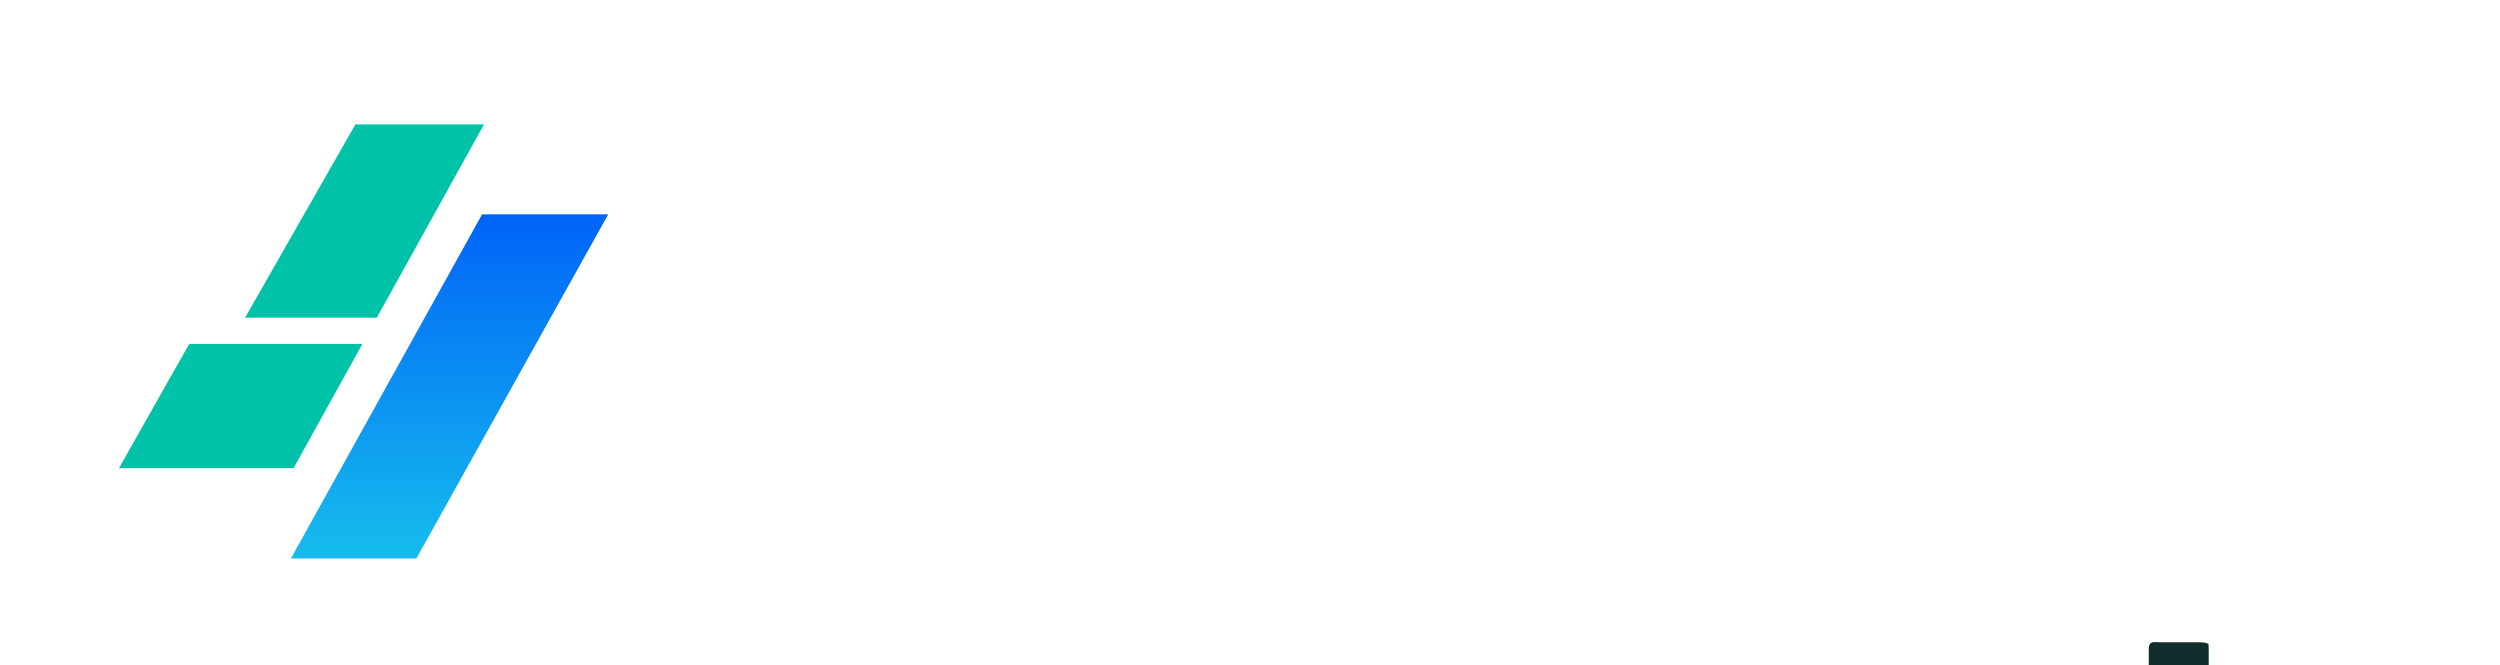
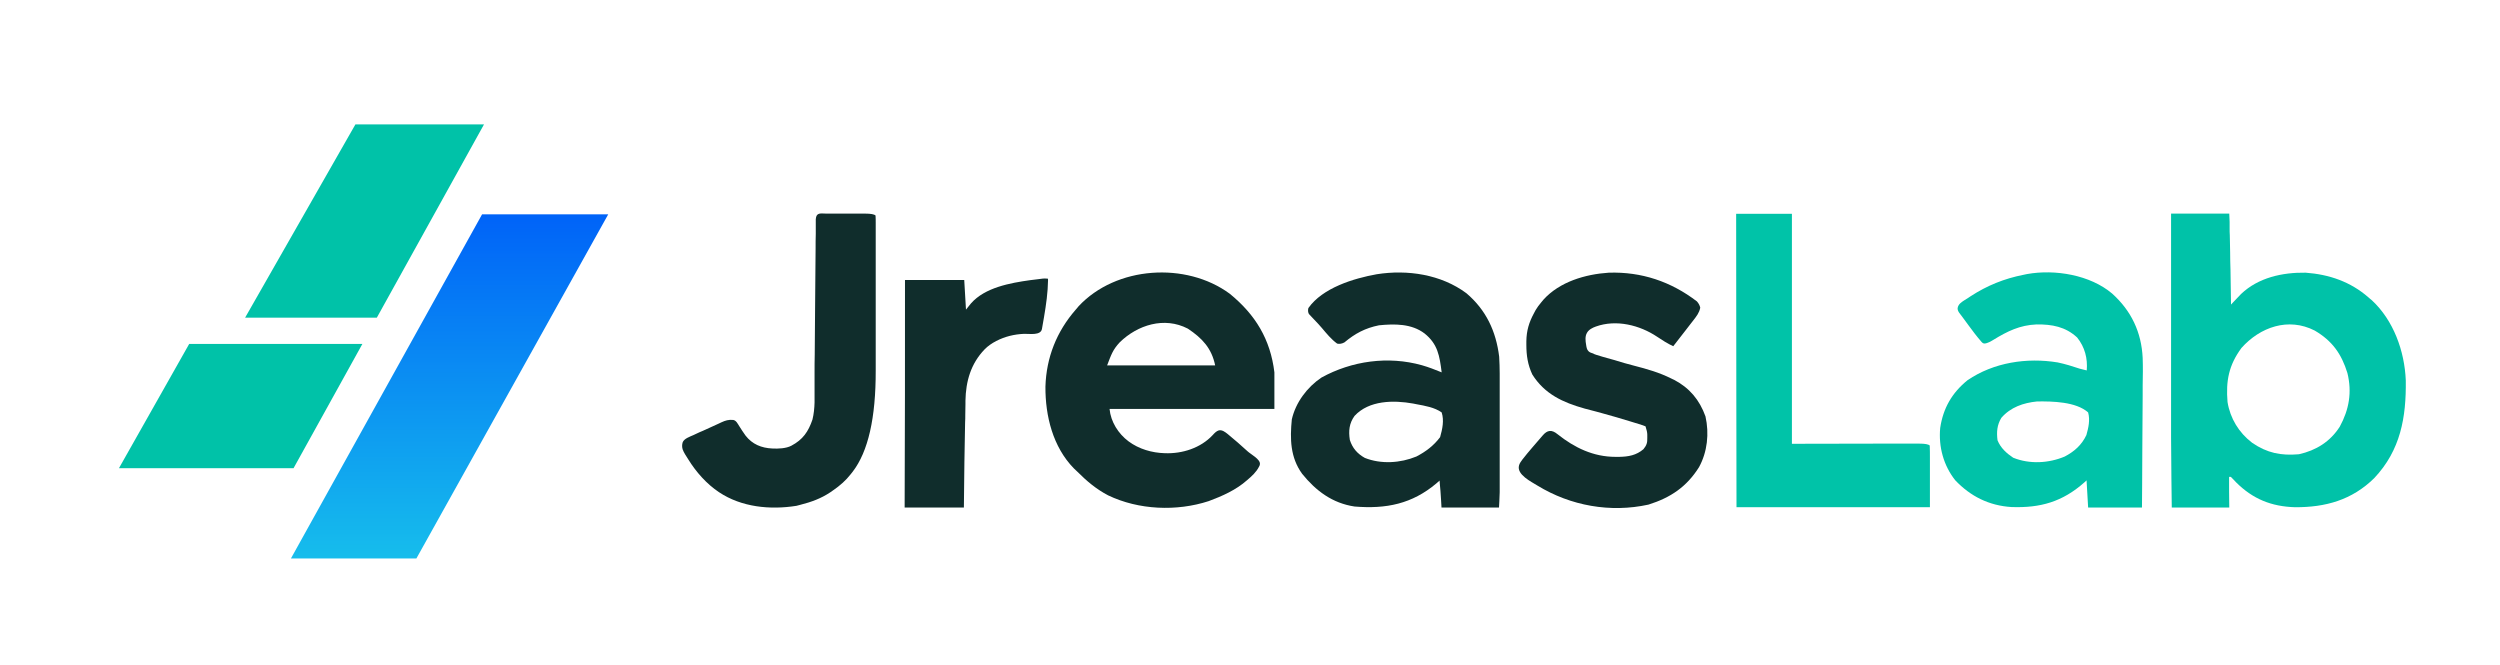
<svg xmlns="http://www.w3.org/2000/svg" id="Layer_1" viewBox="0 0 1434.74 381.55">
  <defs>
    <style>.cls-1{fill:#00c2a8;}.cls-2{fill:#102d2c;}.cls-3{fill:none;}.cls-4{fill:#00c3a8;}.cls-5{fill:url(#linear-gradient);}</style>
    <linearGradient id="linear-gradient" x1="258.02" y1="-204.23" x2="258.02" y2="-401.73" gradientTransform="translate(0 524.72)" gradientUnits="userSpaceOnUse">
      <stop offset="0" stop-color="#16bdec" />
      <stop offset="1" stop-color="#0063f8" />
    </linearGradient>
  </defs>
  <g>
    <path id="Symbol-top" class="cls-1" d="M203.97,71.39h73.8l-61.5,110.9h-75.6l63.3-110.9Z" />
    <path id="Symbol-left" class="cls-1" d="M108.57,197.39h99.4l-39.5,71.3H68.27l40.3-71.3Z" />
    <polygon class="cls-5" points="349.07 122.99 238.97 320.49 166.97 320.49 276.67 122.99 349.07 122.99" />
  </g>
-   <g id="Letter-1-J" transform="translate(765 246)">
+   <g id="Letter-1-J">
    <path class="cls-2" d="M474.37,122.59h22.1q4.9,0,6,1.1c.1,1.4,.1,2.8,.1,4.2v84.8q.1,40.7-13.2,58c-.4,.5-.7,.9-1.1,1.4-2.9,3.7-6.1,6.5-10,9.2q-.3,.2-1.7,1.2c-5.4,3.6-10.9,5.6-17.2,7.2-.8,.2-1.5,.4-2.3,.6-15.1,2.4-31.5,.8-44.4-7.8-7.1-4.7-13.2-11.6-17.7-18.9-1.1-1.8-2.5-3.7-3.2-5.7-.4-1.3-.4-2.7,0-4,.8-2.2,4.2-3.3,6.2-4.2,.6-.3,1.1-.5,1.7-.8,1.2-.6,2.4-1.1,3.6-1.6,1.8-.8,3.7-1.7,5.5-2.5,1.2-.5,2.3-1.1,3.5-1.6q.3-.1,1.7-.8c2.4-1.1,4.1-1.6,6.7-1.4,1.8,.2,2.7,2.2,3.6,3.6,1.2,1.8,2.3,3.7,3.6,5.4,3.9,5,9.1,7.1,15.3,7.4,3.4,.2,8,0,11-1.6,6.6-3.5,9.7-8,12.1-15,.8-3.3,1.1-6.4,1.2-9.8v-16.4c0-3.7,0-7.5,.1-11.2,.1-8.6,.1-17.2,.2-25.8,.1-7.9,.1-15.8,.2-23.7,0-3.7,.1-7.4,.1-11.2,0-2.8,0-5.7,.1-8.5v-8.4c.3-4.1,2.9-3.2,6.2-3.2Z" />
  </g>
-   <g id="Letter-2-r" transform="translate(893 283)">
+   <g id="Letter-2-r">
    <path class="cls-2" d="M601.17,159.89q.1,0,0,0c.3,.2,.3,.5,.3,.8-.1,7.1-1.1,14.2-2.3,21.2-.4,2.3-.8,4.6-1.2,6.9-.7,3.9-7.2,2.7-10.2,2.8-2.8,.1-5.6,.5-8.4,1.2-5,1.3-10.6,3.9-14.3,7.7-7.9,8.2-10.8,18.3-11,29.5v1.9c0,2.1-.1,4.1-.1,6.2,0,1.4,0,2.9-.1,4.3-.1,3.7-.1,7.5-.2,11.2-.1,3.8-.1,7.7-.2,11.5-.1,7.5-.3,26.2-.3,26.2h-34c.2-42.1,.2-87.1,.2-130.6h34q.2,2.8,1,17c1-1.2,1.9-2.4,2.9-3.6,8-9.1,22.5-11.7,33.9-13.3,1.6-.2,3.3-.4,4.9-.6,1.5-.2,3.2-.5,4.7-.3,.2-.1,.3-.1,.4,0Z" />
  </g>
-   <g id="Letter-3-e" transform="translate(974 280)">
+   <g id="Letter-3-e">
    <path class="cls-2" d="M705.77,168.59c14.7,12,23.3,26.1,25.6,45.1v21h-94.6c.7,7.4,5,14.2,10.9,18.6s13.4,6.6,20.8,6.8c10.1,.4,20.6-3,27.5-10.4,1-1.1,2.1-2.3,3.5-2.7,1.9-.4,3.6,.9,5.1,2.1,3.9,3.2,7.7,6.5,11.4,9.9,1.8,1.7,7.3,4.5,7.1,7.3,0,.5-.2,1-.5,1.5-1.6,3.2-4.2,5.5-6.9,7.8-6.3,5.6-14.2,9.1-22,12-18.4,6-40.2,5.1-57.7-3.3-6.9-3.6-12.3-8.2-17.8-13.7-.6-.6-1.2-1.2-1.9-1.8-12-12.3-16.4-30-16.3-46.9,.5-16.7,6.4-31.6,17.4-44.2,.5-.6,1.1-1.2,1.6-1.9,21.5-23.1,61.7-25.7,86.8-7.2Zm-63.1,27.8c-4.1,4.4-4.9,7.1-7.3,13.3h62c-2-9.8-7.4-15.6-15.7-21.1-13.5-7-28.8-2.1-39,7.8Z" />
  </g>
-   <g id="Letter-4-a" transform="translate(1115 280)">
+   <g id="Letter-4-a">
    <path class="cls-2" d="M841.57,168.29c11.3,9.6,17,21.8,18.8,36.4,.4,6.4,.3,12.8,.3,19.2v58.6c0,2.1-.4,8.8-.4,8.8h-33s-.4-7.5-.6-9.6q0-.6-.3-3.3c-.1-.9-.1-1.7-.2-2.6-.6,.5-1.2,1-1.8,1.6-14,11.8-28.8,14.8-47,13.3-12.7-1.9-22.2-9-30.1-18.8-6.8-9.4-7-20-5.9-31.2,2.2-9.7,8.8-18.5,17-24,17.4-9.6,38.3-12.5,57.6-7.1,3.9,1.1,7.7,2.6,11.4,4.1-1.2-9.4-2.2-16.2-9.8-22.3-7.5-5.7-17.2-5.6-26.2-4.7-7.9,1.6-13.7,4.7-19.8,9.8q-2.2,1.2-4.2,.7c-3.4-2.5-6-5.7-8.7-8.9-1.4-1.6-2.8-3.2-4.3-4.7-.6-.6-1.1-1.2-1.7-1.8-.5-.5-1-1-1.5-1.6q-.8-1.5-.3-3.4c8.2-11.6,25.9-17,39.2-19.4,17.7-2.8,37,.1,51.5,10.9Zm-64.2,70.4c-3.1,4.3-3.5,8.6-2.7,13.8,1.5,4.7,4.3,7.9,8.6,10.3,9.3,3.7,20.4,3,29.6-.8,5.4-2.8,9.9-6.2,13.6-11.1,1.3-4.6,2.4-9.6,.9-14.2-4.1-2.9-9.5-3.8-14.4-4.7-.7-.1-1.3-.3-2-.4-11.2-2-25.3-1.9-33.6,7.1Z" />
  </g>
-   <g id="Letter-5-s" transform="translate(1245 280)">
+   <g id="Letter-5-s">
    <path class="cls-2" d="M923.27,156.49c18.8-.6,35.7,5.1,50.6,16.5q1.5,1.7,1.9,3.6c-.6,3-2.1,4.8-4,7.3q-.2,.2-1.1,1.4c-1.1,1.5-2.2,2.9-3.4,4.4-.7,.9-1.4,1.8-2.1,2.7-1.6,2.1-3.3,4.2-4.9,6.3-3.3-1.5-6.2-3.4-9.2-5.4-10-6.7-23.5-10.1-35.2-5.9-2,.7-4.1,1.8-5.1,3.6-1.2,2-.9,4.6-.5,6.9,.2,1.3,.4,2.8,1.4,3.7,.7,.7,1.7,1,2.7,1.3,0,.5,10.9,3.4,12.3,3.8,3.7,1.2,7.4,2.2,11.2,3.2,7.4,1.9,14.4,3.9,21.2,7.3,.5,.3,1.1,.5,1.7,.8,8.8,4.6,14.6,11.5,18,21,2.2,9.8,1.1,20.3-3.7,29.1-7.1,11.3-16.3,17.5-29,21.5-21.9,4.8-44.7,.7-63.7-10.9-3.5-2.2-12.1-6.3-10.6-11.6,.3-1.2,1.1-2.2,1.8-3.2,3.7-4.8,7.8-9.3,11.7-13.9,2.7-3.2,5.2-3.6,8.6-.8,9.8,7.8,20.6,13,33.3,13h2.1c5.3-.1,9.8-.9,13.9-4.4,1.8-2.2,2.3-3.7,2.2-6.5v-1.8q0-1.8-1-4.8-2.7-1.1-6-2c-.8-.3-1.7-.5-2.6-.8-5.5-1.7-11-3.3-16.5-4.8-1.1-.3-2.2-.6-3.3-.9-2.2-.6-4.4-1.2-6.5-1.7-12.5-3.5-23-8.3-30.1-19.6-2.6-5.6-3.4-10.9-3.4-17v-2.1c.1-6,1.5-10.8,4.4-16.1,.3-.6,.6-1.1,.9-1.7,.9-1.5,1.9-2.9,3.1-4.3,.5-.6,.9-1.1,1.4-1.7,9.3-10.3,24-14.6,37.5-15.5Z" />
  </g>
-   <g id="Letter-6-L" transform="translate(1370 246)">
+   <g id="Letter-6-L">
    <path class="cls-4" d="M996.37,122.69h32V254.69q38.9-.1,51.2-.1h21.8q5,0,6.1,1.1c.1,2.4,.1,4.7,.1,7.1v28.3h-111s-.2-112.3-.2-168.4Z" />
  </g>
-   <g id="Letter-7-a" transform="translate(1487 280)">
+   <g id="Letter-7-a">
    <path class="cls-1" d="M1212.17,168.49c11,9.9,16.8,22.2,17.5,36.9,.2,5.3,.1,10.5,0,15.8v5.8c0,5-.1,10.1-.1,15.1s-.1,10.3-.1,15.4c0,10.1-.2,33.8-.2,33.8h-30.9s-.9-14.7-.9-15.6q-.2,.2-1.2,1.1c-12.6,11.2-25.3,14.8-41.9,14.2-12.8-.8-23.5-6.1-32.3-15.4-6.7-8.5-9.6-19.2-8.6-30,1.7-11.3,6.7-20.1,15.7-27.4,15-10.2,34-13.1,51.7-10.2,4.3,.9,8.5,2.2,12.7,3.6,1.3,.3,2.7,.7,4,1,.6-6.9-1.1-13.4-5.5-18.9-6.7-6.2-14.4-7.6-23.3-7.5-9.6,.4-16.7,3.9-24.7,8.8-1,.6-2.1,1.3-3.3,1.7-1.5,.6-2.5,.8-3.6-.5-2.7-3.1-5.2-6.4-7.6-9.7-1.2-1.6-2.4-3.3-3.6-4.9-1-1.4-2.6-2.9-2.5-4.7,.1-1.1,.8-2.2,1.6-2.9,1.2-1.1,2.7-1.9,4.1-2.8,.6-.4,1.2-.8,1.8-1.2,9.4-6.1,19.2-10.1,30.4-12.3,.6-.1,1.2-.3,1.9-.4,16.1-2.9,36.3,.5,48.9,11.2Zm-63.6,71.3c-2.5,4.1-2.8,8.2-2.2,12.9,1.8,4.4,5.1,7.4,9,10,9.4,3.8,20.4,3.2,29.6-.7,5.5-2.9,9.7-6.6,12.4-12.3,1.2-4.3,2.2-8.6,1-13-7-6.2-20.5-6.4-29.3-6.3-7.9,.8-15.2,3.3-20.5,9.4Z" />
  </g>
-   <g id="Letter-8-b" transform="translate(1620 241)">
+   <g id="Letter-8-b">
    <path class="cls-1" d="M1279.37,122.69s.1,1.9,.2,4.7v3.7c0,1.3,0,2.5,.1,3.8,.1,3.3,.1,6.6,.2,9.9,0,3.4,.1,6.7,.2,10.1,.1,6.6,.2,13.2,.3,19.9,.5-.5,1.1-1.1,1.6-1.7,.7-.7,1.4-1.4,2.1-2.2,.7-.7,1.4-1.4,2.1-2.2,9.9-9.4,23.7-12.4,37-12.2,13.6,1,25.8,5.2,36.1,14.2,.6,.5,1.2,1.1,1.9,1.6,12.5,11.6,18.8,29.2,19.5,46,.3,21.2-3,40.1-18.1,56.1-12.8,12.6-28,16.8-45.5,16.7-13.5-.4-24.2-4.7-33.8-14.3q-.3-.3-1.7-1.8l-1.3-1.3h-1v8.3c0,1.2,.1,9.3,.1,9.3h-33s-.4-29.5-.4-40.3V122.59h33.4v.1Zm7,77c-7.3,9.9-9,18.9-8,31,1.5,9.4,6.5,17.6,14.1,23.4,8.6,5.9,16.5,7.5,26.9,6.6,9.8-2.2,17.9-7.2,23.4-15.8,5.4-9.9,7.1-19.8,4.4-30.8-3.4-11-8.7-18.5-18.8-24.4-15.1-7.7-31.3-2-42,10Z" />
  </g>
  <rect class="cls-3" width="1434.74" height="381.55" />
</svg>
